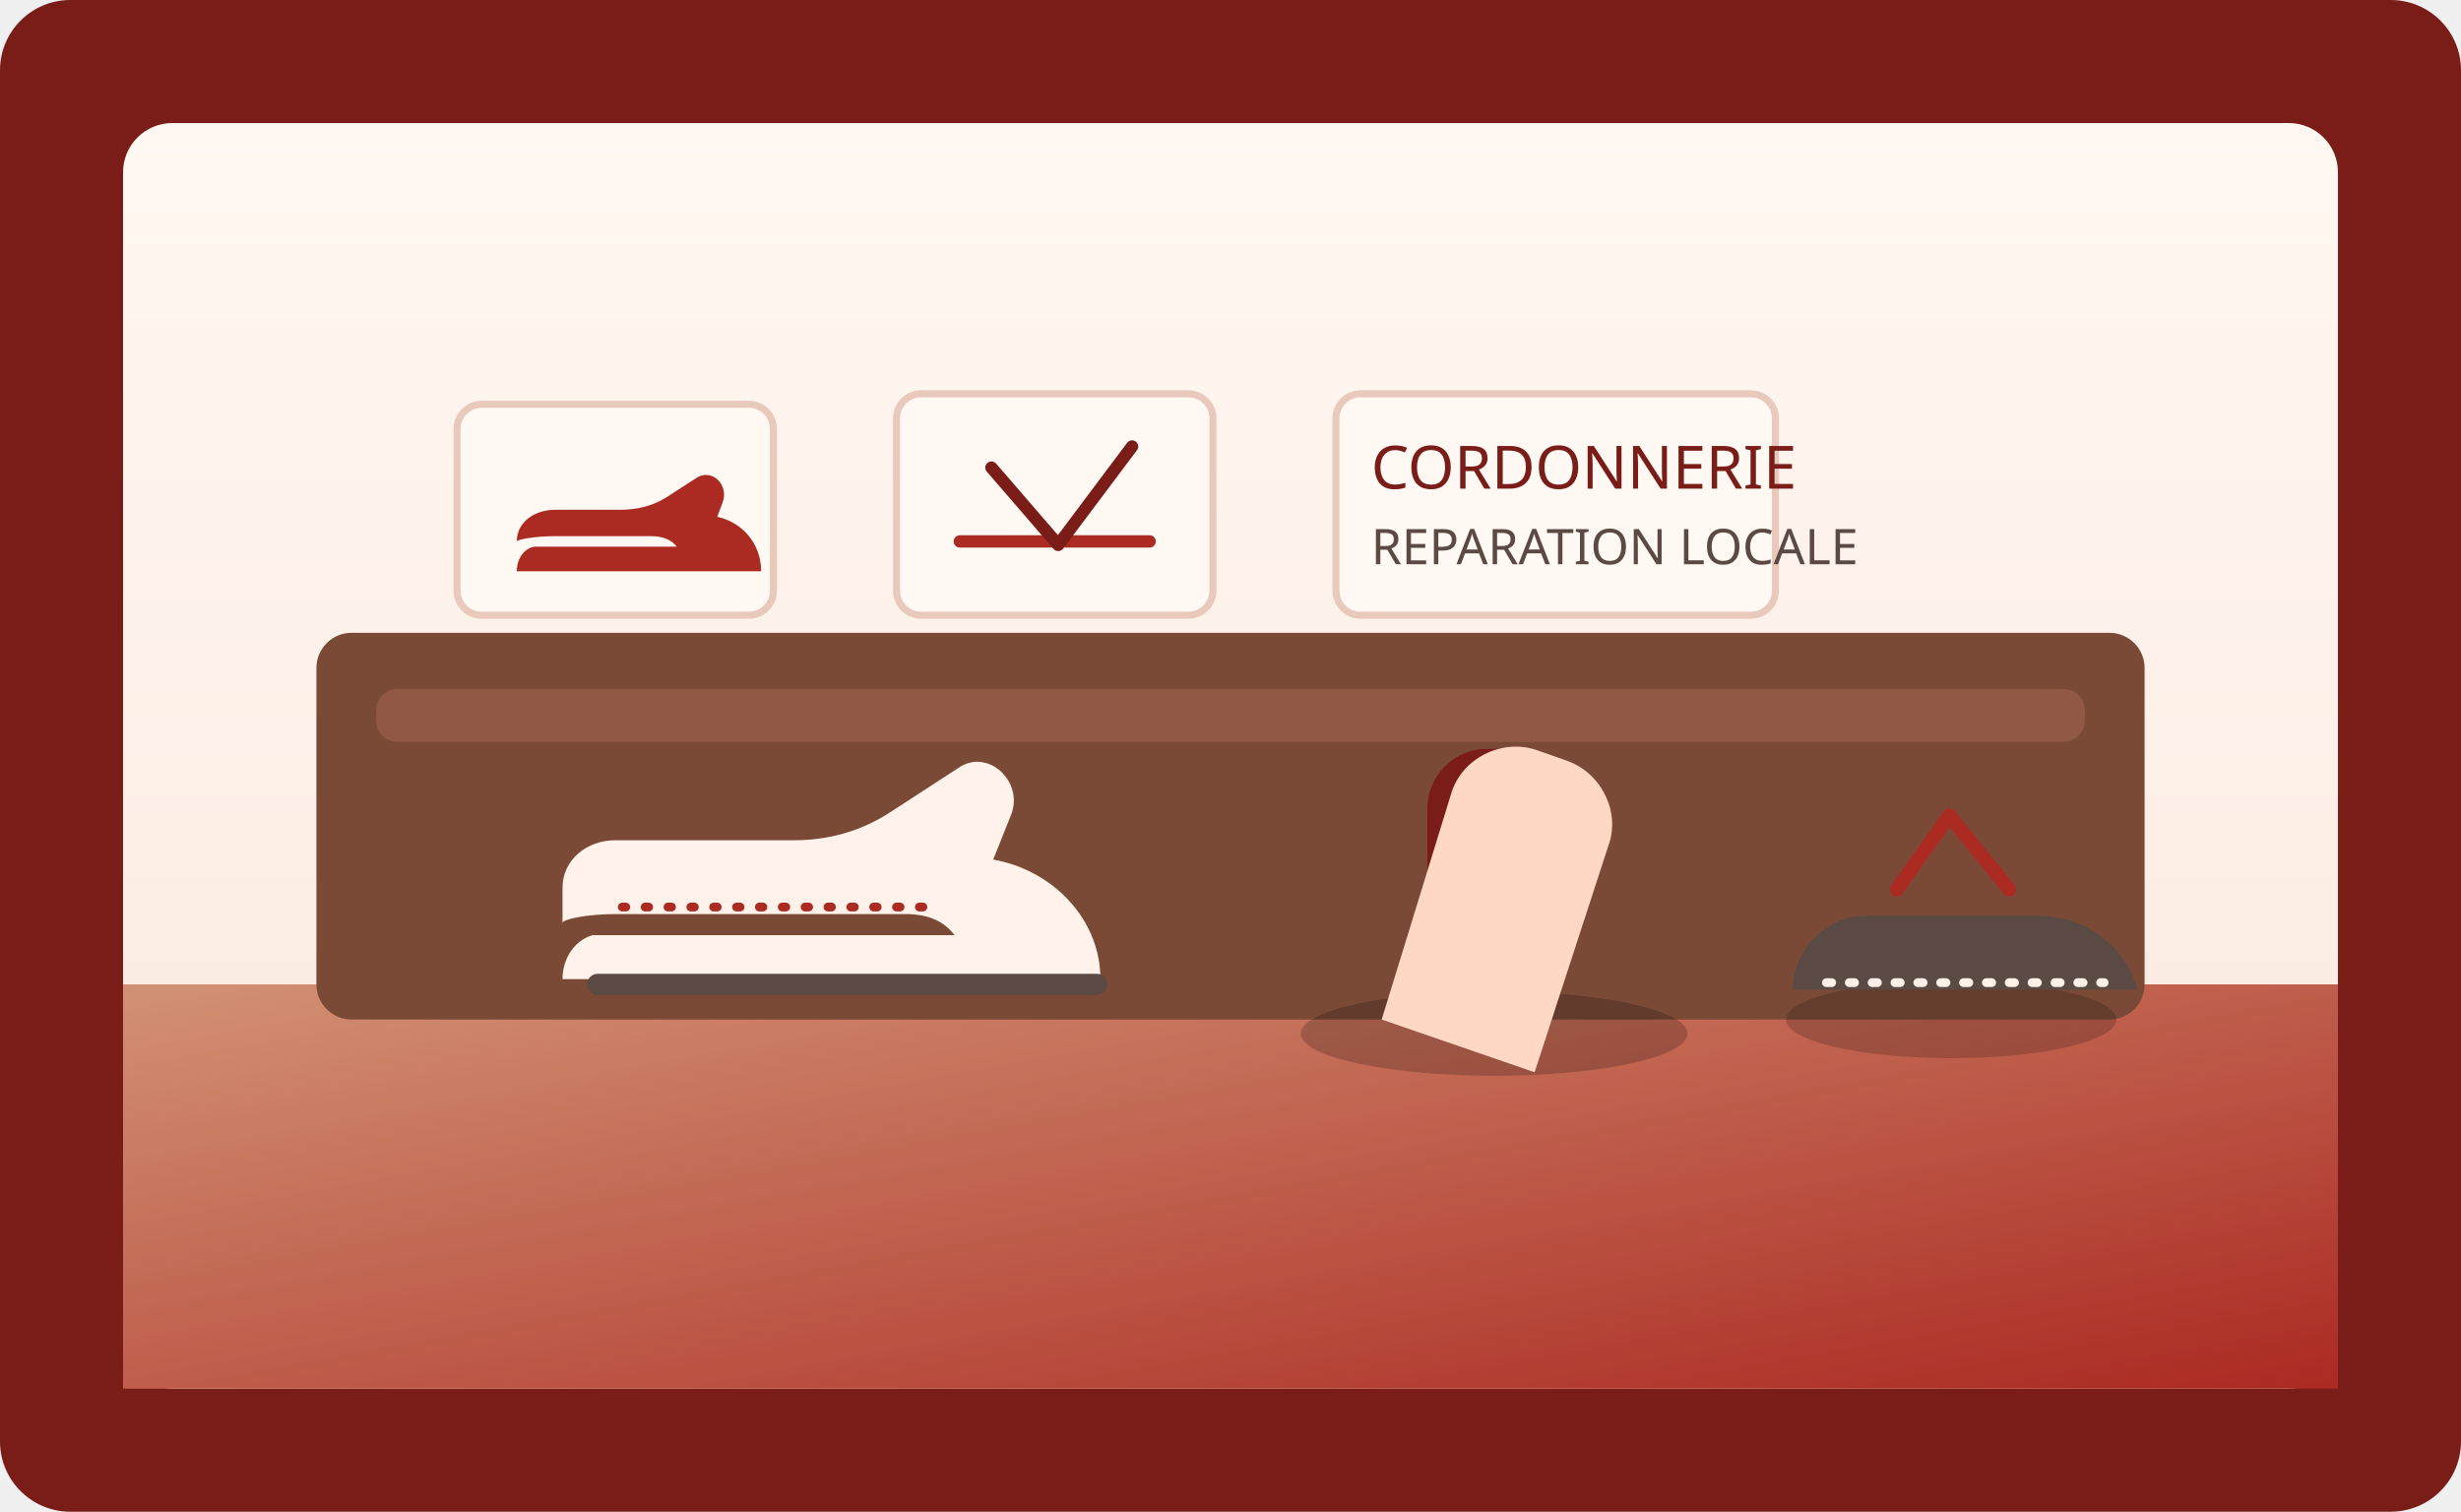
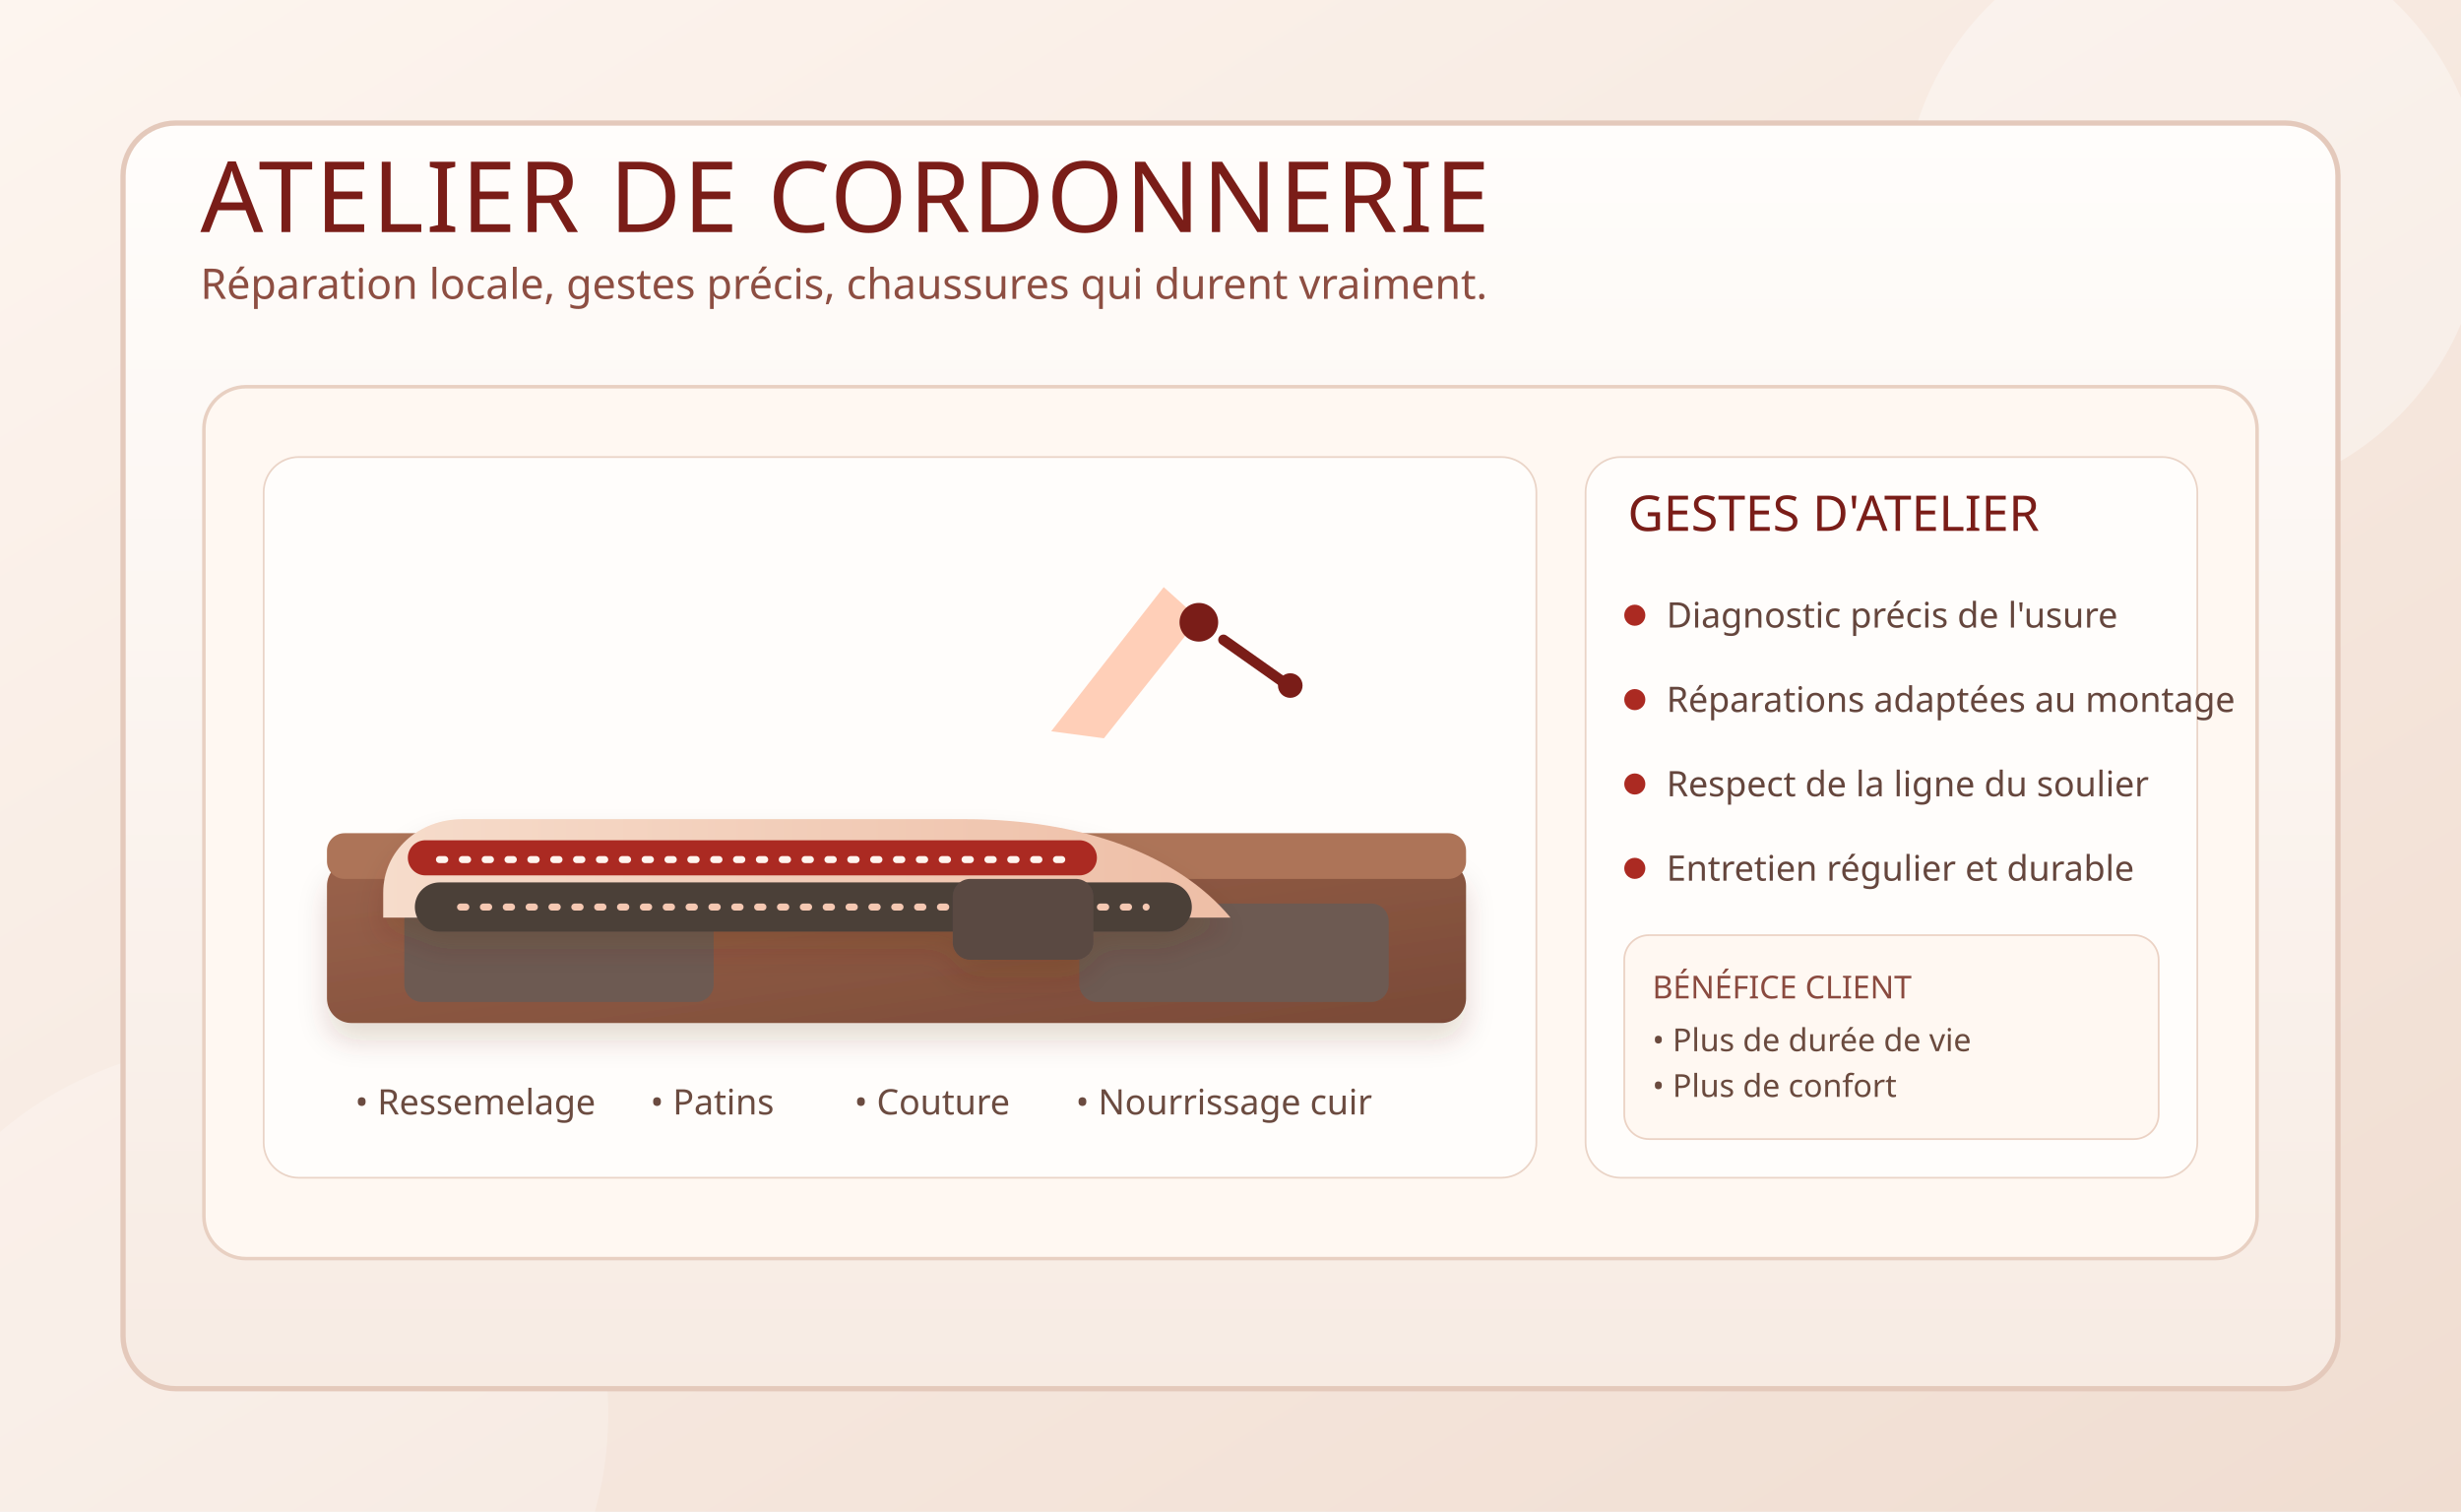
<svg xmlns="http://www.w3.org/2000/svg" viewBox="0 0 1400 860" role="img" aria-labelledby="title desc">
  <defs>
+     <linearGradient id="bg" x1="0" y1="0" x2="1" y2="1">
+       <stop offset="0%" stop-color="#fdf5ef" />
+       <stop offset="100%" stop-color="#f0ddd1" />
+     </linearGradient>
    <linearGradient id="wall" x1="0" y1="0" x2="0" y2="1">
-       <stop offset="0%" stop-color="#fff8f2" />
-       <stop offset="100%" stop-color="#fbe8dd" />
+       <stop offset="0%" stop-color="#fffdfb" />
+       <stop offset="100%" stop-color="#f7ebe3" />
    </linearGradient>
-     <linearGradient id="floor" x1="0" y1="0" x2="1" y2="1">
-       <stop offset="0%" stop-color="#d29174" />
-       <stop offset="100%" stop-color="#ab2a22" />
+     <linearGradient id="wood" x1="0" y1="0" x2="1" y2="1">
+       <stop offset="0%" stop-color="#9a624b" />
+       <stop offset="100%" stop-color="#7a4a37" />
    </linearGradient>
+     <linearGradient id="leather" x1="0" y1="0" x2="1" y2="0">
+       <stop offset="0%" stop-color="#f6dccb" />
+       <stop offset="100%" stop-color="#eebea6" />
+     </linearGradient>
+     <filter id="shadow" x="-20%" y="-20%" width="140%" height="160%">
+       <feDropShadow dx="0" dy="10" stdDeviation="8" flood-color="#5a231d" flood-opacity="0.16" />
+     </filter>
  </defs>
-   <rect width="1400" height="860" rx="40" fill="#7a1d18" />
-   <rect x="70" y="70" width="1260" height="720" rx="28" fill="url(#wall)" />
-   <rect x="70" y="560" width="1260" height="230" fill="url(#floor)" />
-   <rect x="180" y="360" width="1040" height="220" rx="20" fill="#7a4a37" />
-   <rect x="214" y="392" width="972" height="30" rx="12" fill="#915945" />
-   <g transform="translate(260 230)">
-     <rect x="0" y="0" width="180" height="120" rx="14" fill="#fff8f3" stroke="#e8c9bc" stroke-width="4" />
-     <path d="M34 78c0-11 10-18 22-18h37c9 0 18-2 26-7l17-11c9-6 19 4 15 14l-3 8c14 3 25 15 25 31H34c0-7 4-13 10-14h81c-3-4-8-6-15-6H56c-12 0-22 2-22 3z" fill="#ab2a22" />
+   <rect width="1400" height="860" fill="url(#bg)" />
+   <circle cx="1248" cy="120" r="165" fill="#ffffff" opacity="0.34" />
+   <circle cx="136" cy="804" r="210" fill="#ffffff" opacity="0.22" />
+   <rect x="70" y="70" width="1260" height="720" rx="30" fill="url(#wall)" stroke="#e4c9bb" stroke-width="3" />
+   <g transform="translate(114 132)">
+     <text x="0" y="0" font-size="56" fill="#7a1d18" font-family="'Oswald','Arial Narrow',sans-serif" letter-spacing="1.2">ATELIER DE CORDONNERIE</text>
+     <text x="0" y="38" font-size="24" fill="#8d4e42" font-family="'Nunito Sans','Segoe UI',sans-serif">Réparation locale, gestes précis, chaussures qui durent vraiment.</text>
  </g>
-   <g transform="translate(510 224)">
-     <rect x="0" y="0" width="180" height="126" rx="14" fill="#fff8f3" stroke="#e8c9bc" stroke-width="4" />
-     <path d="M36 84h108" stroke="#ab2a22" stroke-width="7" stroke-linecap="round" />
-     <path d="M54 42l38 44 42-56" stroke="#7a1d18" stroke-width="7" fill="none" stroke-linecap="round" stroke-linejoin="round" />
-   </g>
-   <g transform="translate(760 224)">
-     <rect x="0" y="0" width="250" height="126" rx="14" fill="#fff8f3" stroke="#e8c9bc" stroke-width="4" />
-     <text x="20" y="54" font-size="34" fill="#7a1d18" font-family="'Oswald', 'Arial Narrow', sans-serif">CORDONNERIE</text>
-     <text x="20" y="97" font-size="28" fill="#5a4a43" font-family="'Nunito Sans', 'Segoe UI', sans-serif">REPARATION LOCALE</text>
-   </g>
-   <g transform="translate(320 410)">
-     <path d="M0 95c0-16 14-27 30-27h102c19 0 37-5 53-15l40-26c17-12 38 8 30 27l-10 25c34 6 61 34 61 68H0c0-12 7-22 17-25h206c-6-8-15-12-28-12H30c-16 0-30 3-30 5z" fill="#fff2ea" />
-     <path d="M34 106h181" stroke="#ab2a22" stroke-width="5" stroke-linecap="round" stroke-dasharray="2 11" />
-     <path d="M20 150h284" stroke="#5a4a43" stroke-width="12" stroke-linecap="round" />
-   </g>
-   <g transform="translate(740 408)">
-     <ellipse cx="110" cy="180" rx="110" ry="24" fill="rgba(0,0,0,0.2)" />
-     <rect x="72" y="18" width="76" height="168" rx="34" fill="#7a1d18" />
-     <path d="M46 172l40-130c7-20 30-30 49-23l17 6c19 7 30 29 23 48l-42 129z" fill="#ffd8c4" />
-     <circle cx="111" cy="45" r="11" fill="#ffd8c4" />
-   </g>
-   <g transform="translate(1010 430)">
-     <ellipse cx="100" cy="150" rx="94" ry="22" fill="rgba(0,0,0,0.18)" />
-     <path d="M10 133c0-23 19-42 42-42h98c28 0 50 19 56 42H10z" fill="#5a4a43" />
-     <path d="M29 129h158" stroke="#fff1e8" stroke-width="5" stroke-dasharray="3 10" stroke-linecap="round" />
-     <path d="M69 76l30-42 34 42" stroke="#ab2a22" stroke-width="8" fill="none" stroke-linecap="round" stroke-linejoin="round" />
+   <g transform="translate(116 220)">
+     <rect x="0" y="0" width="1168" height="496" rx="24" fill="#fff8f2" stroke="#e8d0c2" stroke-width="2" />
+     <g transform="translate(34 40)">
+       <rect x="0" y="0" width="724" height="410" rx="20" fill="#fffdfb" stroke="#ead4c7" />
+       <g transform="translate(36 230)">
+         <rect x="0" y="0" width="648" height="92" rx="14" fill="url(#wood)" filter="url(#shadow)" />
+         <rect x="0" y="-16" width="648" height="26" rx="10" fill="#ad7458" />
+         <rect x="44" y="24" width="176" height="56" rx="10" fill="#6d5a52" />
+         <rect x="428" y="24" width="176" height="56" rx="10" fill="#6d5a52" />
+       </g>
+       <g transform="translate(68 136)" filter="url(#shadow)">
+         <path d="M0 112c0-24 20-42 45-42h286c66 0 121 20 151 56H0z" fill="url(#leather)" />
+         <path d="M24 92h372" stroke="#ab2a22" stroke-width="20" stroke-linecap="round" />
+         <path d="M32 120h414" stroke="#4b3f39" stroke-width="28" stroke-linecap="round" />
+         <path d="M32 93h360" stroke="#fff4ee" stroke-width="4" stroke-linecap="round" stroke-dasharray="3 10" />
+         <path d="M44 120h390" stroke="#f5c8b2" stroke-width="4" stroke-linecap="round" stroke-dasharray="3 10" />
+         <rect x="324" y="104" width="80" height="46" rx="10" fill="#5a4a43" />
+       </g>
+       <g transform="translate(512 74)">
+         <path d="M0 0l20 18-54 68-30-4z" fill="#ffcfb8" />
+         <circle cx="20" cy="20" r="11" fill="#7a1d18" />
+         <path d="M34 30l34 24" stroke="#7a1d18" stroke-width="6" stroke-linecap="round" />
+         <circle cx="72" cy="56" r="7" fill="#7a1d18" />
+       </g>
+       <g font-family="'Nunito Sans','Segoe UI',sans-serif" font-size="20" fill="#6b4b40">
+         <text x="52" y="374">• Ressemelage</text>
+         <text x="220" y="374">• Patins</text>
+         <text x="336" y="374">• Couture</text>
+         <text x="462" y="374">• Nourrissage cuir</text>
+       </g>
+     </g>
+     <g transform="translate(786 40)">
+       <rect x="0" y="0" width="348" height="410" rx="20" fill="#fffdfb" stroke="#ead4c7" />
+       <text x="24" y="42" font-size="28" fill="#7a1d18" font-family="'Oswald','Arial Narrow',sans-serif">GESTES D'ATELIER</text>
+       <g font-family="'Nunito Sans','Segoe UI',sans-serif" font-size="20" fill="#65463d">
+         <circle cx="28" cy="90" r="6" fill="#ab2a22" />
+         <text x="46" y="97">Diagnostic précis de l'usure</text>
+         <circle cx="28" cy="138" r="6" fill="#ab2a22" />
+         <text x="46" y="145">Réparations adaptées au montage</text>
+         <circle cx="28" cy="186" r="6" fill="#ab2a22" />
+         <text x="46" y="193">Respect de la ligne du soulier</text>
+         <circle cx="28" cy="234" r="6" fill="#ab2a22" />
+         <text x="46" y="241">Entretien régulier et durable</text>
+       </g>
+       <rect x="22" y="272" width="304" height="116" rx="14" fill="#fff8f2" stroke="#ebd2c4" />
+       <text x="38" y="308" font-size="18" fill="#8a4a3f" font-family="'Oswald','Arial Narrow',sans-serif">BÉNÉFICE CLIENT</text>
+       <text x="38" y="338" font-size="18" fill="#6a4a3e" font-family="'Nunito Sans','Segoe UI',sans-serif">• Plus de durée de vie</text>
+       <text x="38" y="364" font-size="18" fill="#6a4a3e" font-family="'Nunito Sans','Segoe UI',sans-serif">• Plus de confort</text>
+     </g>
  </g>
</svg>
